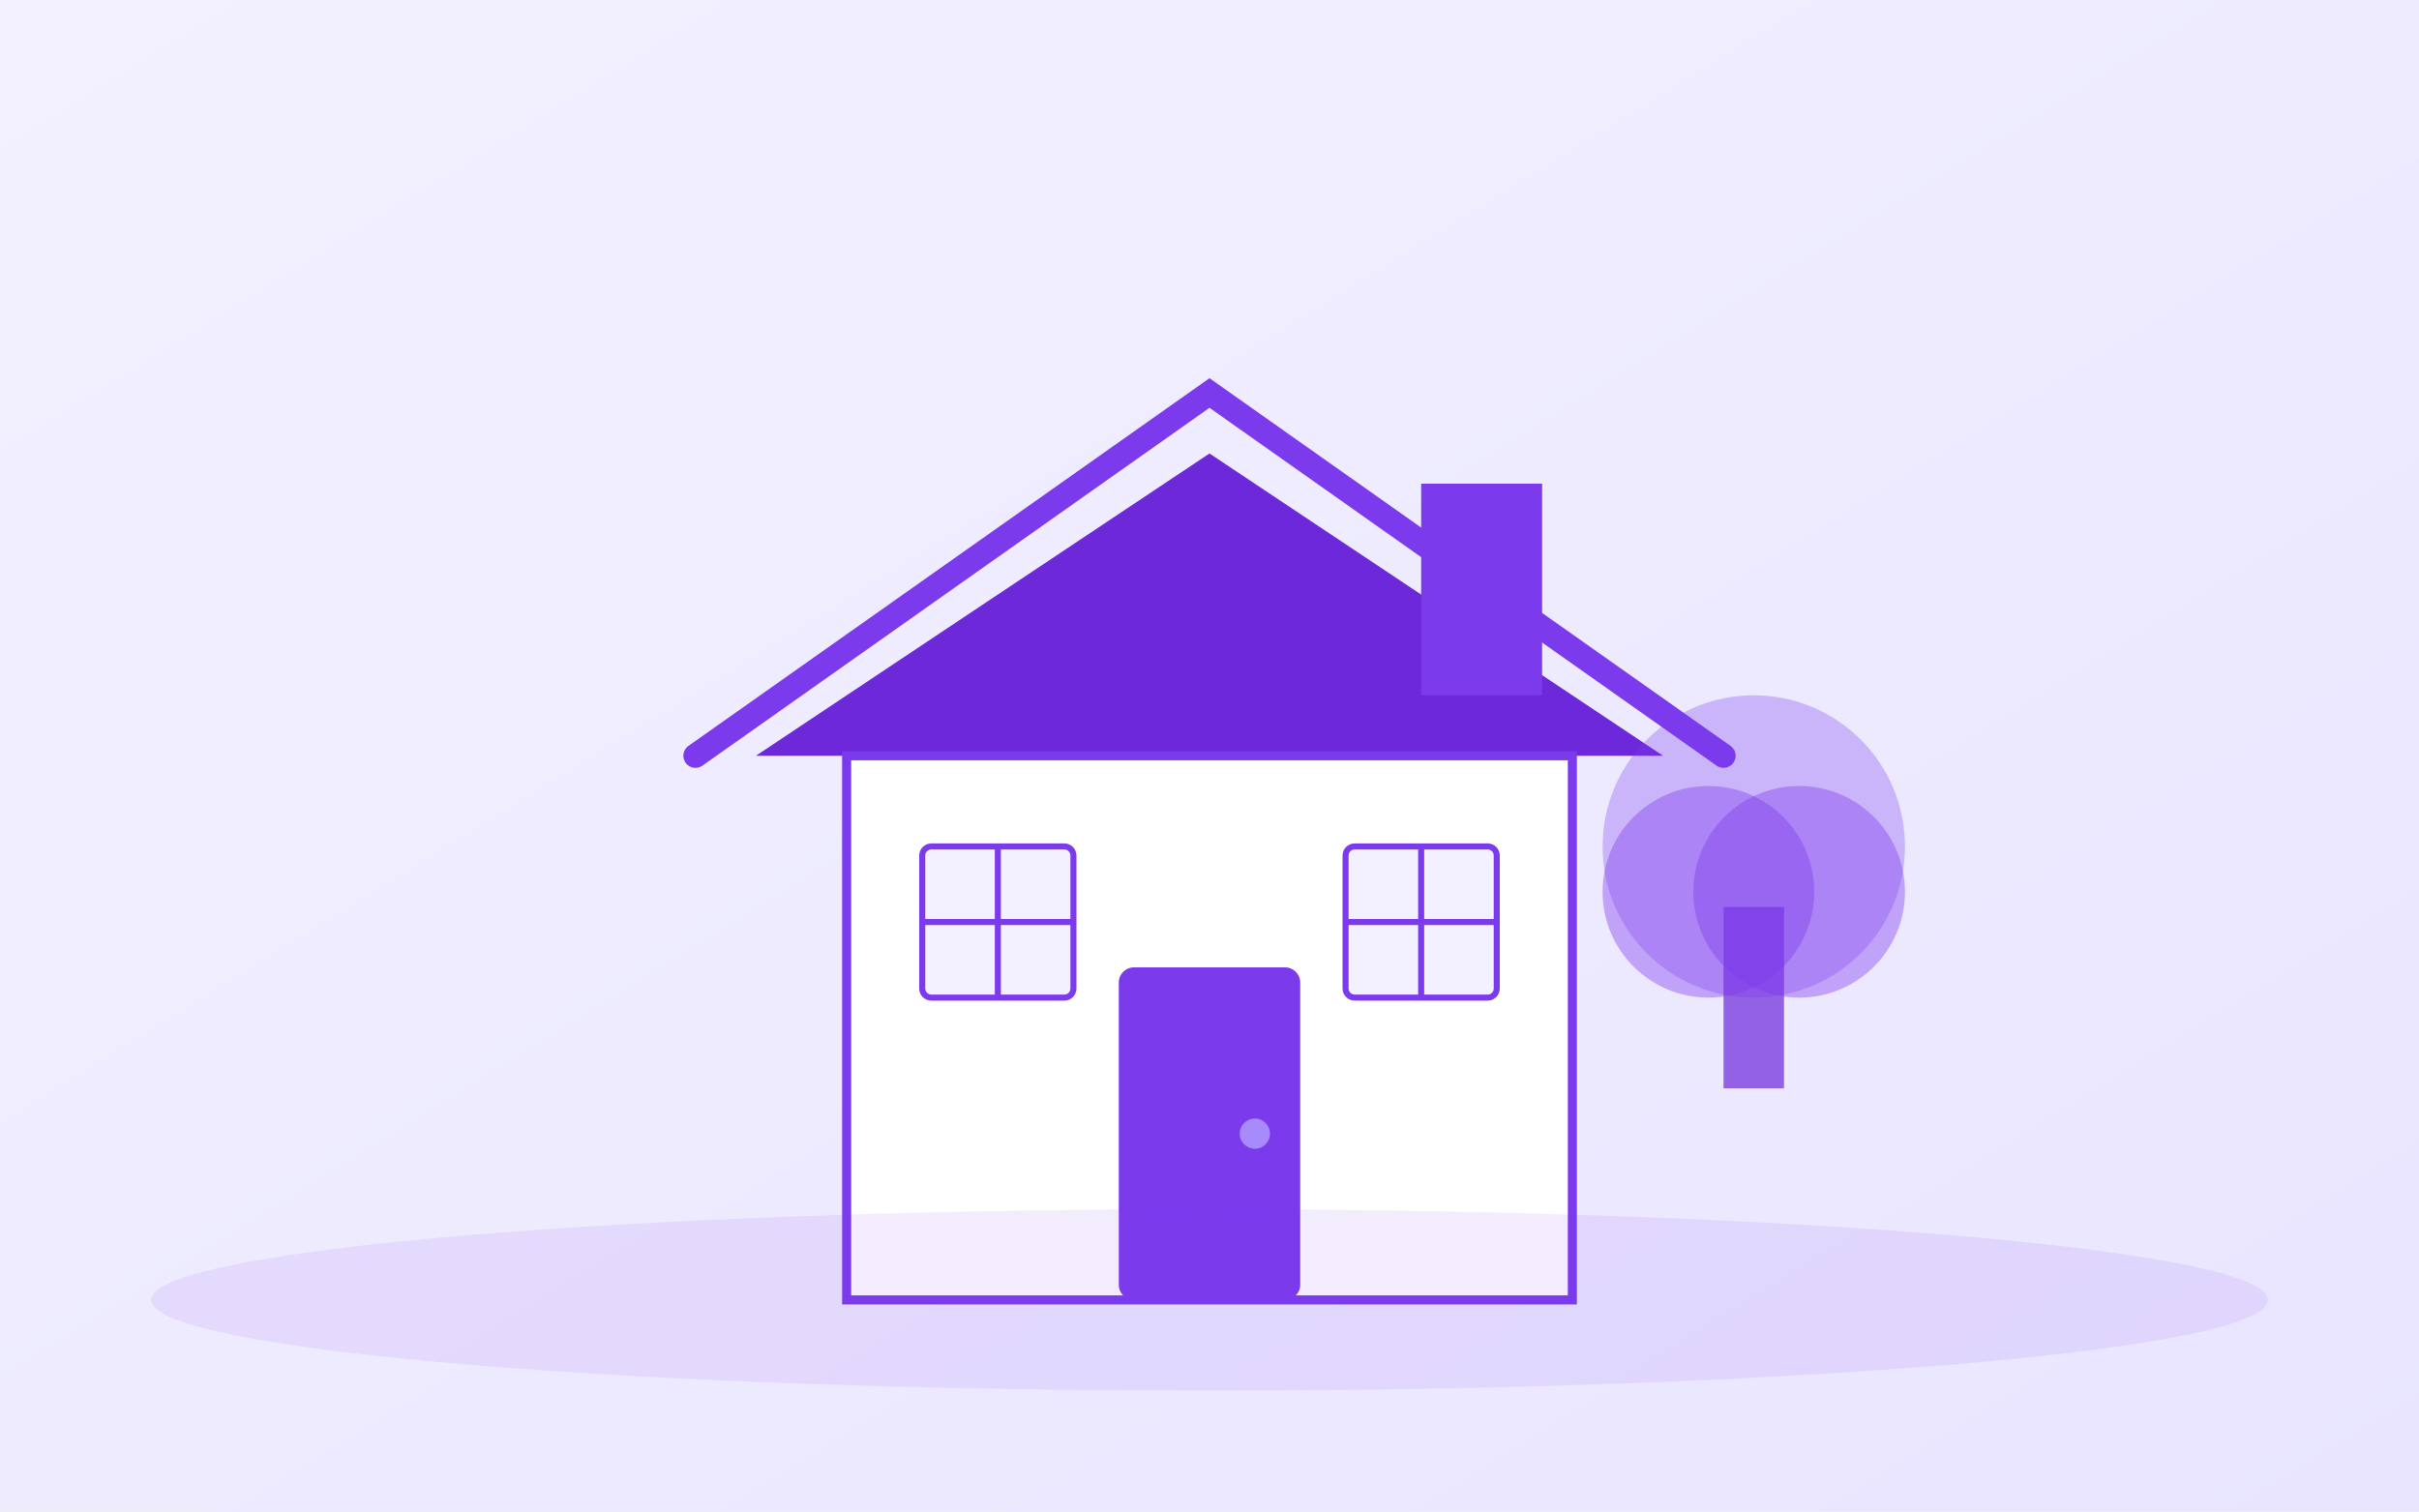
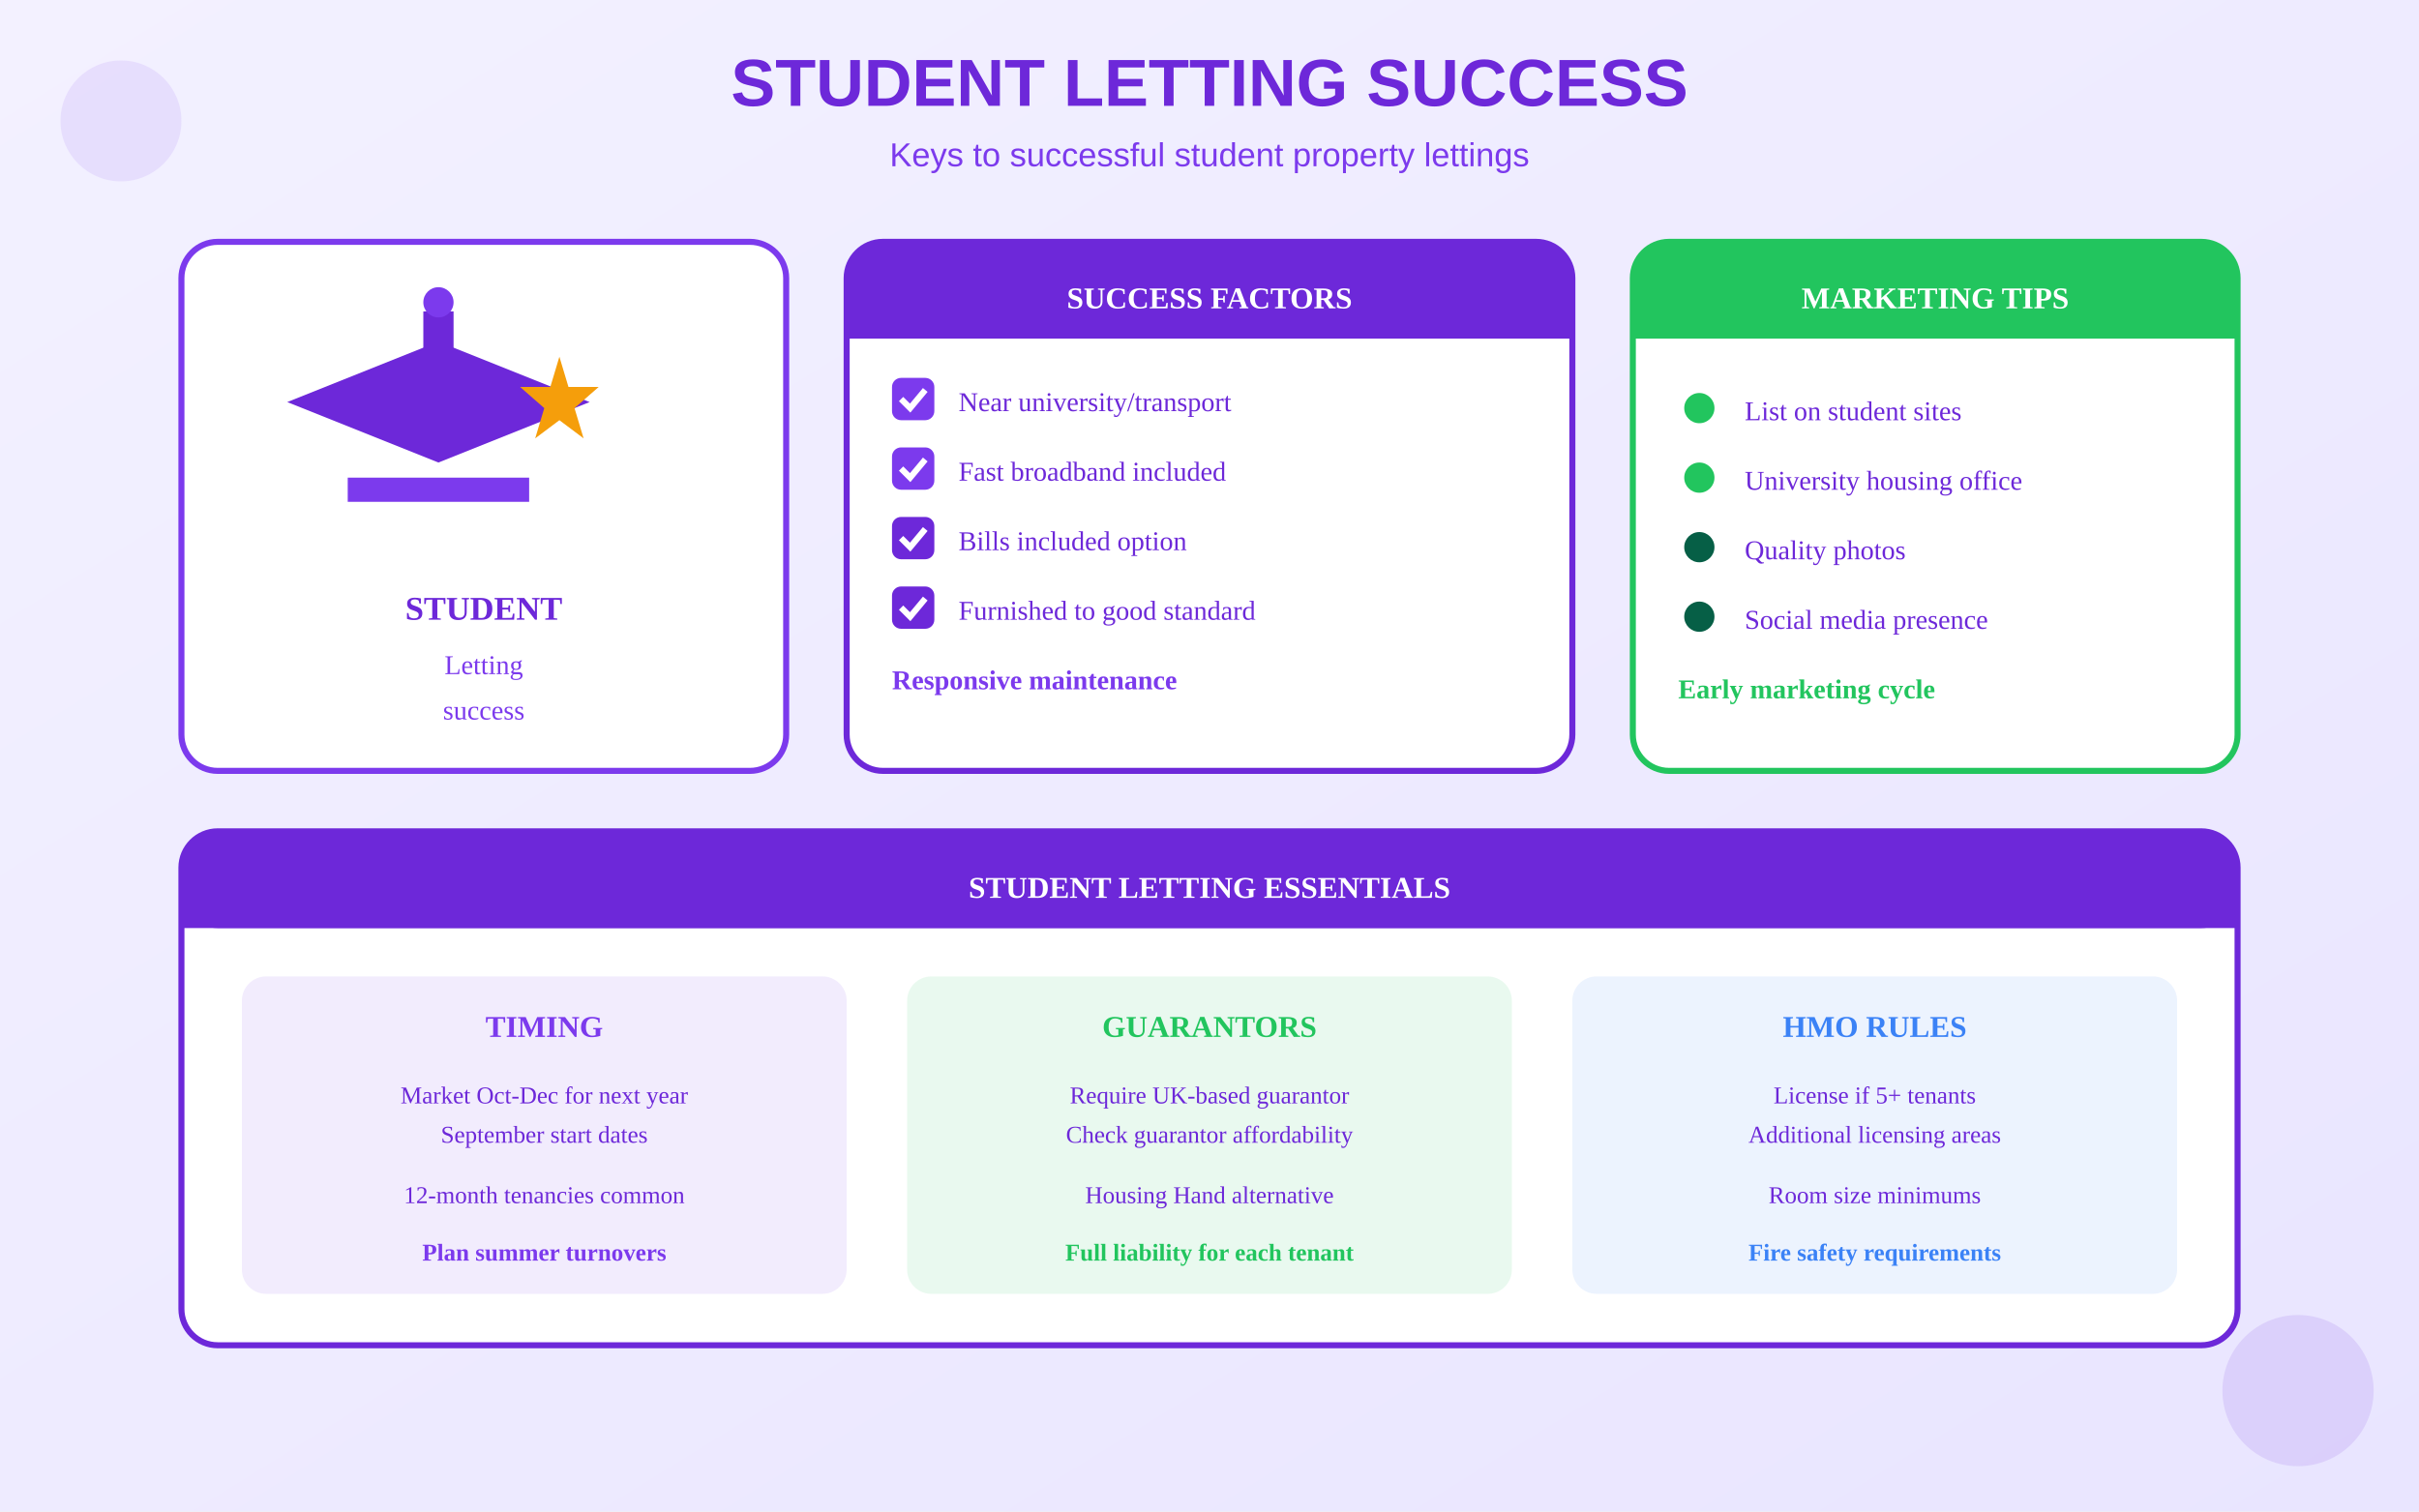
<svg xmlns="http://www.w3.org/2000/svg" viewBox="0 0 800 500">
  <defs>
    <linearGradient id="bgGrad" x1="0%" y1="0%" x2="100%" y2="100%">
      <stop offset="0%" style="stop-color:#F3F1FF" />
      <stop offset="100%" style="stop-color:#E9E5FF" />
    </linearGradient>
  </defs>
  <rect width="800" height="500" fill="url(#bgGrad)" />
-   <g transform="translate(250, 100)">
-     <path d="M-20 150 L150 30 L320 150" fill="none" stroke="#7C3AED" stroke-width="8" stroke-linecap="round" />
-     <path d="M0 150 L150 50 L300 150" fill="#6D28D9" />
-     <rect x="220" y="60" width="40" height="70" fill="#7C3AED" />
-     <rect x="30" y="150" width="240" height="180" fill="white" stroke="#7C3AED" stroke-width="3" />
-     <rect x="120" y="220" width="60" height="110" rx="5" fill="#7C3AED" />
-     <circle cx="165" cy="275" r="5" fill="#A78BFA" />
-     <rect x="55" y="180" width="50" height="50" rx="3" fill="#F3F1FF" stroke="#7C3AED" stroke-width="2" />
-     <line x1="80" y1="180" x2="80" y2="230" stroke="#7C3AED" stroke-width="2" />
-     <line x1="55" y1="205" x2="105" y2="205" stroke="#7C3AED" stroke-width="2" />
-     <rect x="195" y="180" width="50" height="50" rx="3" fill="#F3F1FF" stroke="#7C3AED" stroke-width="2" />
-     <line x1="220" y1="180" x2="220" y2="230" stroke="#7C3AED" stroke-width="2" />
-     <line x1="195" y1="205" x2="245" y2="205" stroke="#7C3AED" stroke-width="2" />
+   <text x="400" y="35" text-anchor="middle" fill="#6D28D9" font-size="22" font-weight="bold" font-family="Arial">STUDENT LETTING SUCCESS</text>
+   <text x="400" y="55" text-anchor="middle" fill="#7C3AED" font-size="11" font-family="Arial">Keys to successful student property lettings</text>
+   <g transform="translate(60, 80)">
+     <rect x="0" y="0" width="200" height="175" rx="12" fill="white" stroke="#7C3AED" stroke-width="2" />
+     <g transform="translate(25, 8)">
+       <polygon points="60,25 10,45 60,65 110,45" fill="#6D28D9" />
+       <rect x="55" y="15" width="10" height="15" fill="#6D28D9" />
+       <circle cx="60" cy="12" r="5" fill="#7C3AED" />
+       <rect x="30" y="70" width="60" height="8" fill="#7C3AED" />
+       <polygon points="100,30 103,40 113,40 105,47 108,57 100,51 92,57 95,47 87,40 97,40" fill="#F59E0B" />
+     </g>
+     <text x="100" y="125" text-anchor="middle" fill="#6D28D9" font-size="11" font-weight="bold">STUDENT</text>
+     <text x="100" y="143" text-anchor="middle" fill="#7C3AED" font-size="9">Letting</text>
+     <text x="100" y="158" text-anchor="middle" fill="#7C3AED" font-size="9">success</text>
  </g>
-   <g transform="translate(550, 200)">
-     <rect x="20" y="100" width="20" height="60" fill="#6D28D9" opacity="0.7" />
-     <circle cx="30" cy="80" r="50" fill="#7C3AED" opacity="0.3" />
-     <circle cx="15" cy="95" r="35" fill="#7C3AED" opacity="0.4" />
-     <circle cx="45" cy="95" r="35" fill="#7C3AED" opacity="0.4" />
+   <g transform="translate(280, 80)">
+     <rect x="0" y="0" width="240" height="175" rx="12" fill="white" stroke="#6D28D9" stroke-width="2" />
+     <rect x="0" y="0" width="240" height="32" rx="12" fill="#6D28D9" />
+     <rect x="0" y="20" width="240" height="12" fill="#6D28D9" />
+     <text x="120" y="22" text-anchor="middle" fill="white" font-size="10" font-weight="bold">SUCCESS FACTORS</text>
+     <g transform="translate(15, 45)">
+       <rect x="0" y="0" width="14" height="14" rx="3" fill="#7C3AED" />
+       <path d="M3 7 L6 10 L11 4" stroke="white" stroke-width="2" fill="none" />
+       <text x="22" y="11" fill="#6D28D9" font-size="9">Near university/transport</text>
+     </g>
+     <g transform="translate(15, 68)">
+       <rect x="0" y="0" width="14" height="14" rx="3" fill="#7C3AED" />
+       <path d="M3 7 L6 10 L11 4" stroke="white" stroke-width="2" fill="none" />
+       <text x="22" y="11" fill="#6D28D9" font-size="9">Fast broadband included</text>
+     </g>
+     <g transform="translate(15, 91)">
+       <rect x="0" y="0" width="14" height="14" rx="3" fill="#6D28D9" />
+       <path d="M3 7 L6 10 L11 4" stroke="white" stroke-width="2" fill="none" />
+       <text x="22" y="11" fill="#6D28D9" font-size="9">Bills included option</text>
+     </g>
+     <g transform="translate(15, 114)">
+       <rect x="0" y="0" width="14" height="14" rx="3" fill="#6D28D9" />
+       <path d="M3 7 L6 10 L11 4" stroke="white" stroke-width="2" fill="none" />
+       <text x="22" y="11" fill="#6D28D9" font-size="9">Furnished to good standard</text>
+     </g>
+     <g transform="translate(15, 137)">
+       <text x="0" y="11" fill="#7C3AED" font-size="9" font-weight="bold">Responsive maintenance</text>
+     </g>
  </g>
-   <ellipse cx="400" cy="430" rx="350" ry="30" fill="#7C3AED" opacity="0.1" />
+   <g transform="translate(540, 80)">
+     <rect x="0" y="0" width="200" height="175" rx="12" fill="white" stroke="#22C55E" stroke-width="2" />
+     <rect x="0" y="0" width="200" height="32" rx="12" fill="#22C55E" />
+     <rect x="0" y="20" width="200" height="12" fill="#22C55E" />
+     <text x="100" y="22" text-anchor="middle" fill="white" font-size="10" font-weight="bold">MARKETING TIPS</text>
+     <g transform="translate(15, 48)">
+       <circle cx="7" cy="7" r="5" fill="#22C55E" />
+       <text x="22" y="11" fill="#6D28D9" font-size="9">List on student sites</text>
+     </g>
+     <g transform="translate(15, 71)">
+       <circle cx="7" cy="7" r="5" fill="#22C55E" />
+       <text x="22" y="11" fill="#6D28D9" font-size="9">University housing office</text>
+     </g>
+     <g transform="translate(15, 94)">
+       <circle cx="7" cy="7" r="5" fill="#065F46" />
+       <text x="22" y="11" fill="#6D28D9" font-size="9">Quality photos</text>
+     </g>
+     <g transform="translate(15, 117)">
+       <circle cx="7" cy="7" r="5" fill="#065F46" />
+       <text x="22" y="11" fill="#6D28D9" font-size="9">Social media presence</text>
+     </g>
+     <g transform="translate(15, 140)">
+       <text x="0" y="11" fill="#22C55E" font-size="9" font-weight="bold">Early marketing cycle</text>
+     </g>
+   </g>
+   <g transform="translate(60, 275)">
+     <rect x="0" y="0" width="680" height="170" rx="12" fill="white" stroke="#6D28D9" stroke-width="2" />
+     <rect x="0" y="0" width="680" height="32" rx="12" fill="#6D28D9" />
+     <rect x="0" y="20" width="680" height="12" fill="#6D28D9" />
+     <text x="340" y="22" text-anchor="middle" fill="white" font-size="10" font-weight="bold">STUDENT LETTING ESSENTIALS</text>
+     <g transform="translate(20, 48)">
+       <rect x="0" y="0" width="200" height="105" rx="8" fill="#7C3AED" opacity="0.1" />
+       <text x="100" y="20" text-anchor="middle" fill="#7C3AED" font-size="10" font-weight="bold">TIMING</text>
+       <text x="100" y="42" text-anchor="middle" fill="#6D28D9" font-size="8">Market Oct-Dec for next year</text>
+       <text x="100" y="55" text-anchor="middle" fill="#6D28D9" font-size="8">September start dates</text>
+       <text x="100" y="75" text-anchor="middle" fill="#6D28D9" font-size="8">12-month tenancies common</text>
+       <text x="100" y="94" text-anchor="middle" fill="#7C3AED" font-size="8" font-weight="bold">Plan summer turnovers</text>
+     </g>
+     <g transform="translate(240, 48)">
+       <rect x="0" y="0" width="200" height="105" rx="8" fill="#22C55E" opacity="0.1" />
+       <text x="100" y="20" text-anchor="middle" fill="#22C55E" font-size="10" font-weight="bold">GUARANTORS</text>
+       <text x="100" y="42" text-anchor="middle" fill="#6D28D9" font-size="8">Require UK-based guarantor</text>
+       <text x="100" y="55" text-anchor="middle" fill="#6D28D9" font-size="8">Check guarantor affordability</text>
+       <text x="100" y="75" text-anchor="middle" fill="#6D28D9" font-size="8">Housing Hand alternative</text>
+       <text x="100" y="94" text-anchor="middle" fill="#22C55E" font-size="8" font-weight="bold">Full liability for each tenant</text>
+     </g>
+     <g transform="translate(460, 48)">
+       <rect x="0" y="0" width="200" height="105" rx="8" fill="#3B82F6" opacity="0.1" />
+       <text x="100" y="20" text-anchor="middle" fill="#3B82F6" font-size="10" font-weight="bold">HMO RULES</text>
+       <text x="100" y="42" text-anchor="middle" fill="#6D28D9" font-size="8">License if 5+ tenants</text>
+       <text x="100" y="55" text-anchor="middle" fill="#6D28D9" font-size="8">Additional licensing areas</text>
+       <text x="100" y="75" text-anchor="middle" fill="#6D28D9" font-size="8">Room size minimums</text>
+       <text x="100" y="94" text-anchor="middle" fill="#3B82F6" font-size="8" font-weight="bold">Fire safety requirements</text>
+     </g>
+   </g>
+   <circle cx="40" cy="40" r="20" fill="#7C3AED" opacity="0.1" />
+   <circle cx="760" cy="460" r="25" fill="#6D28D9" opacity="0.12" />
</svg>
